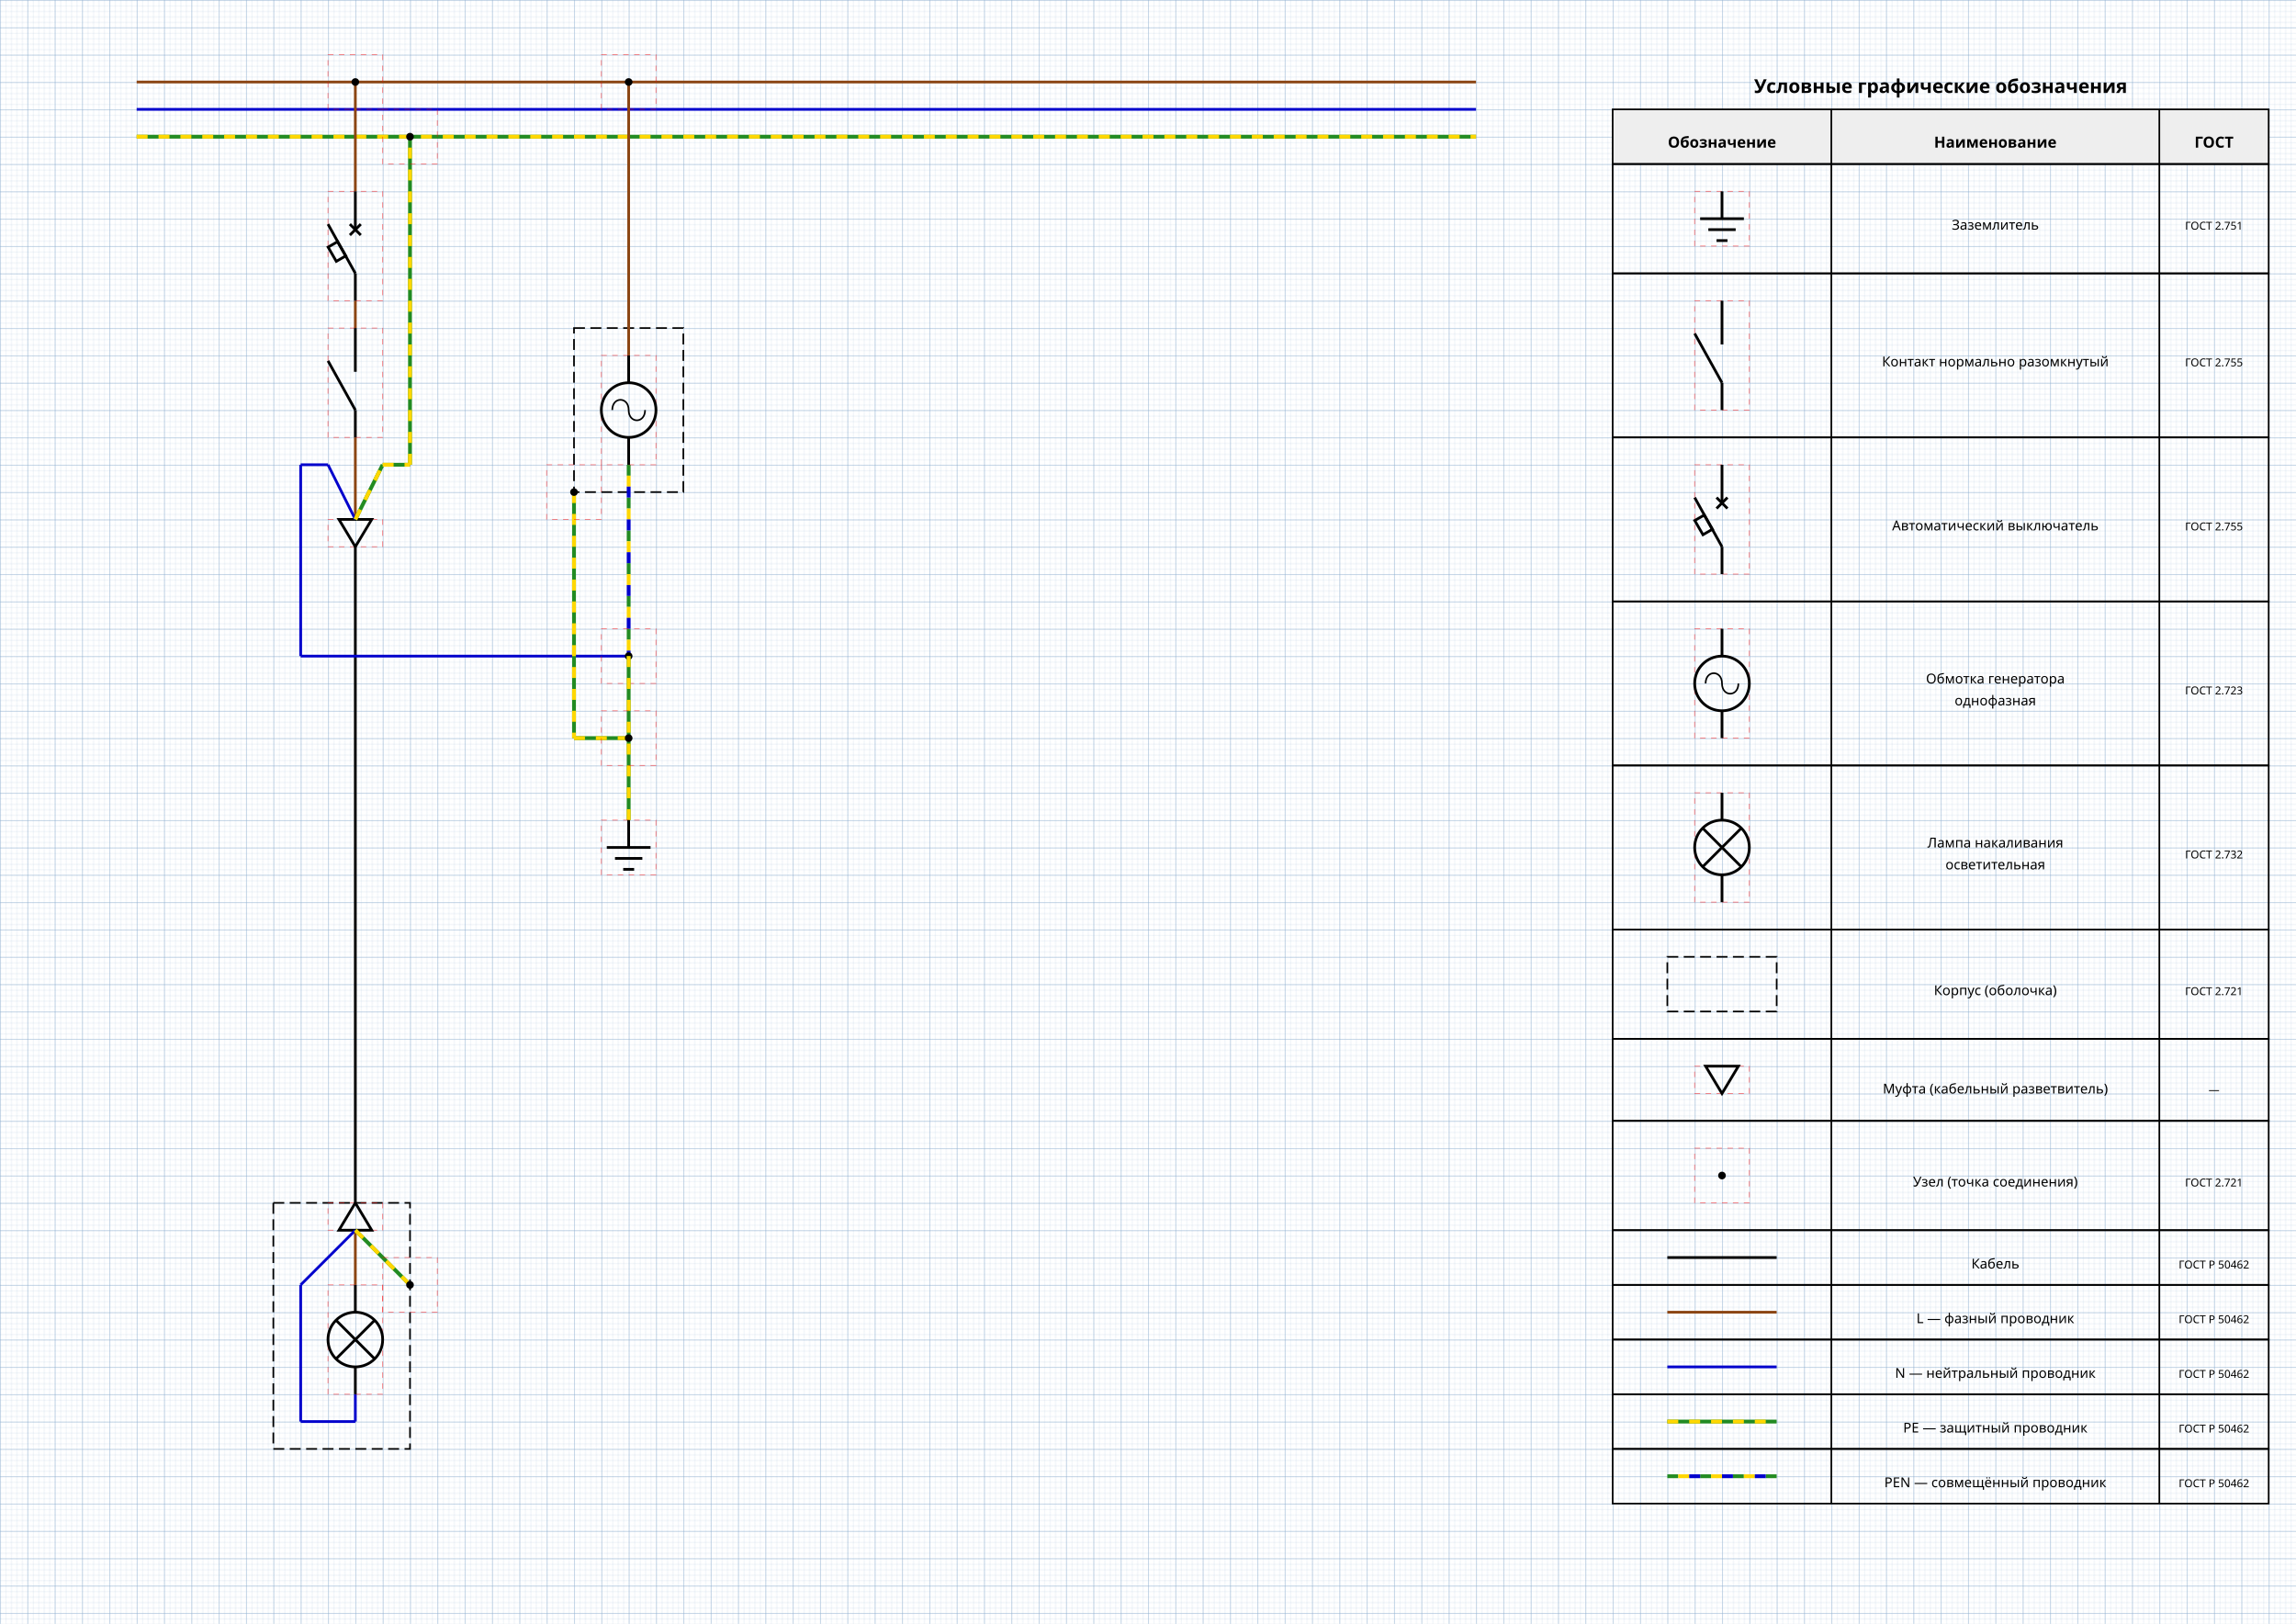
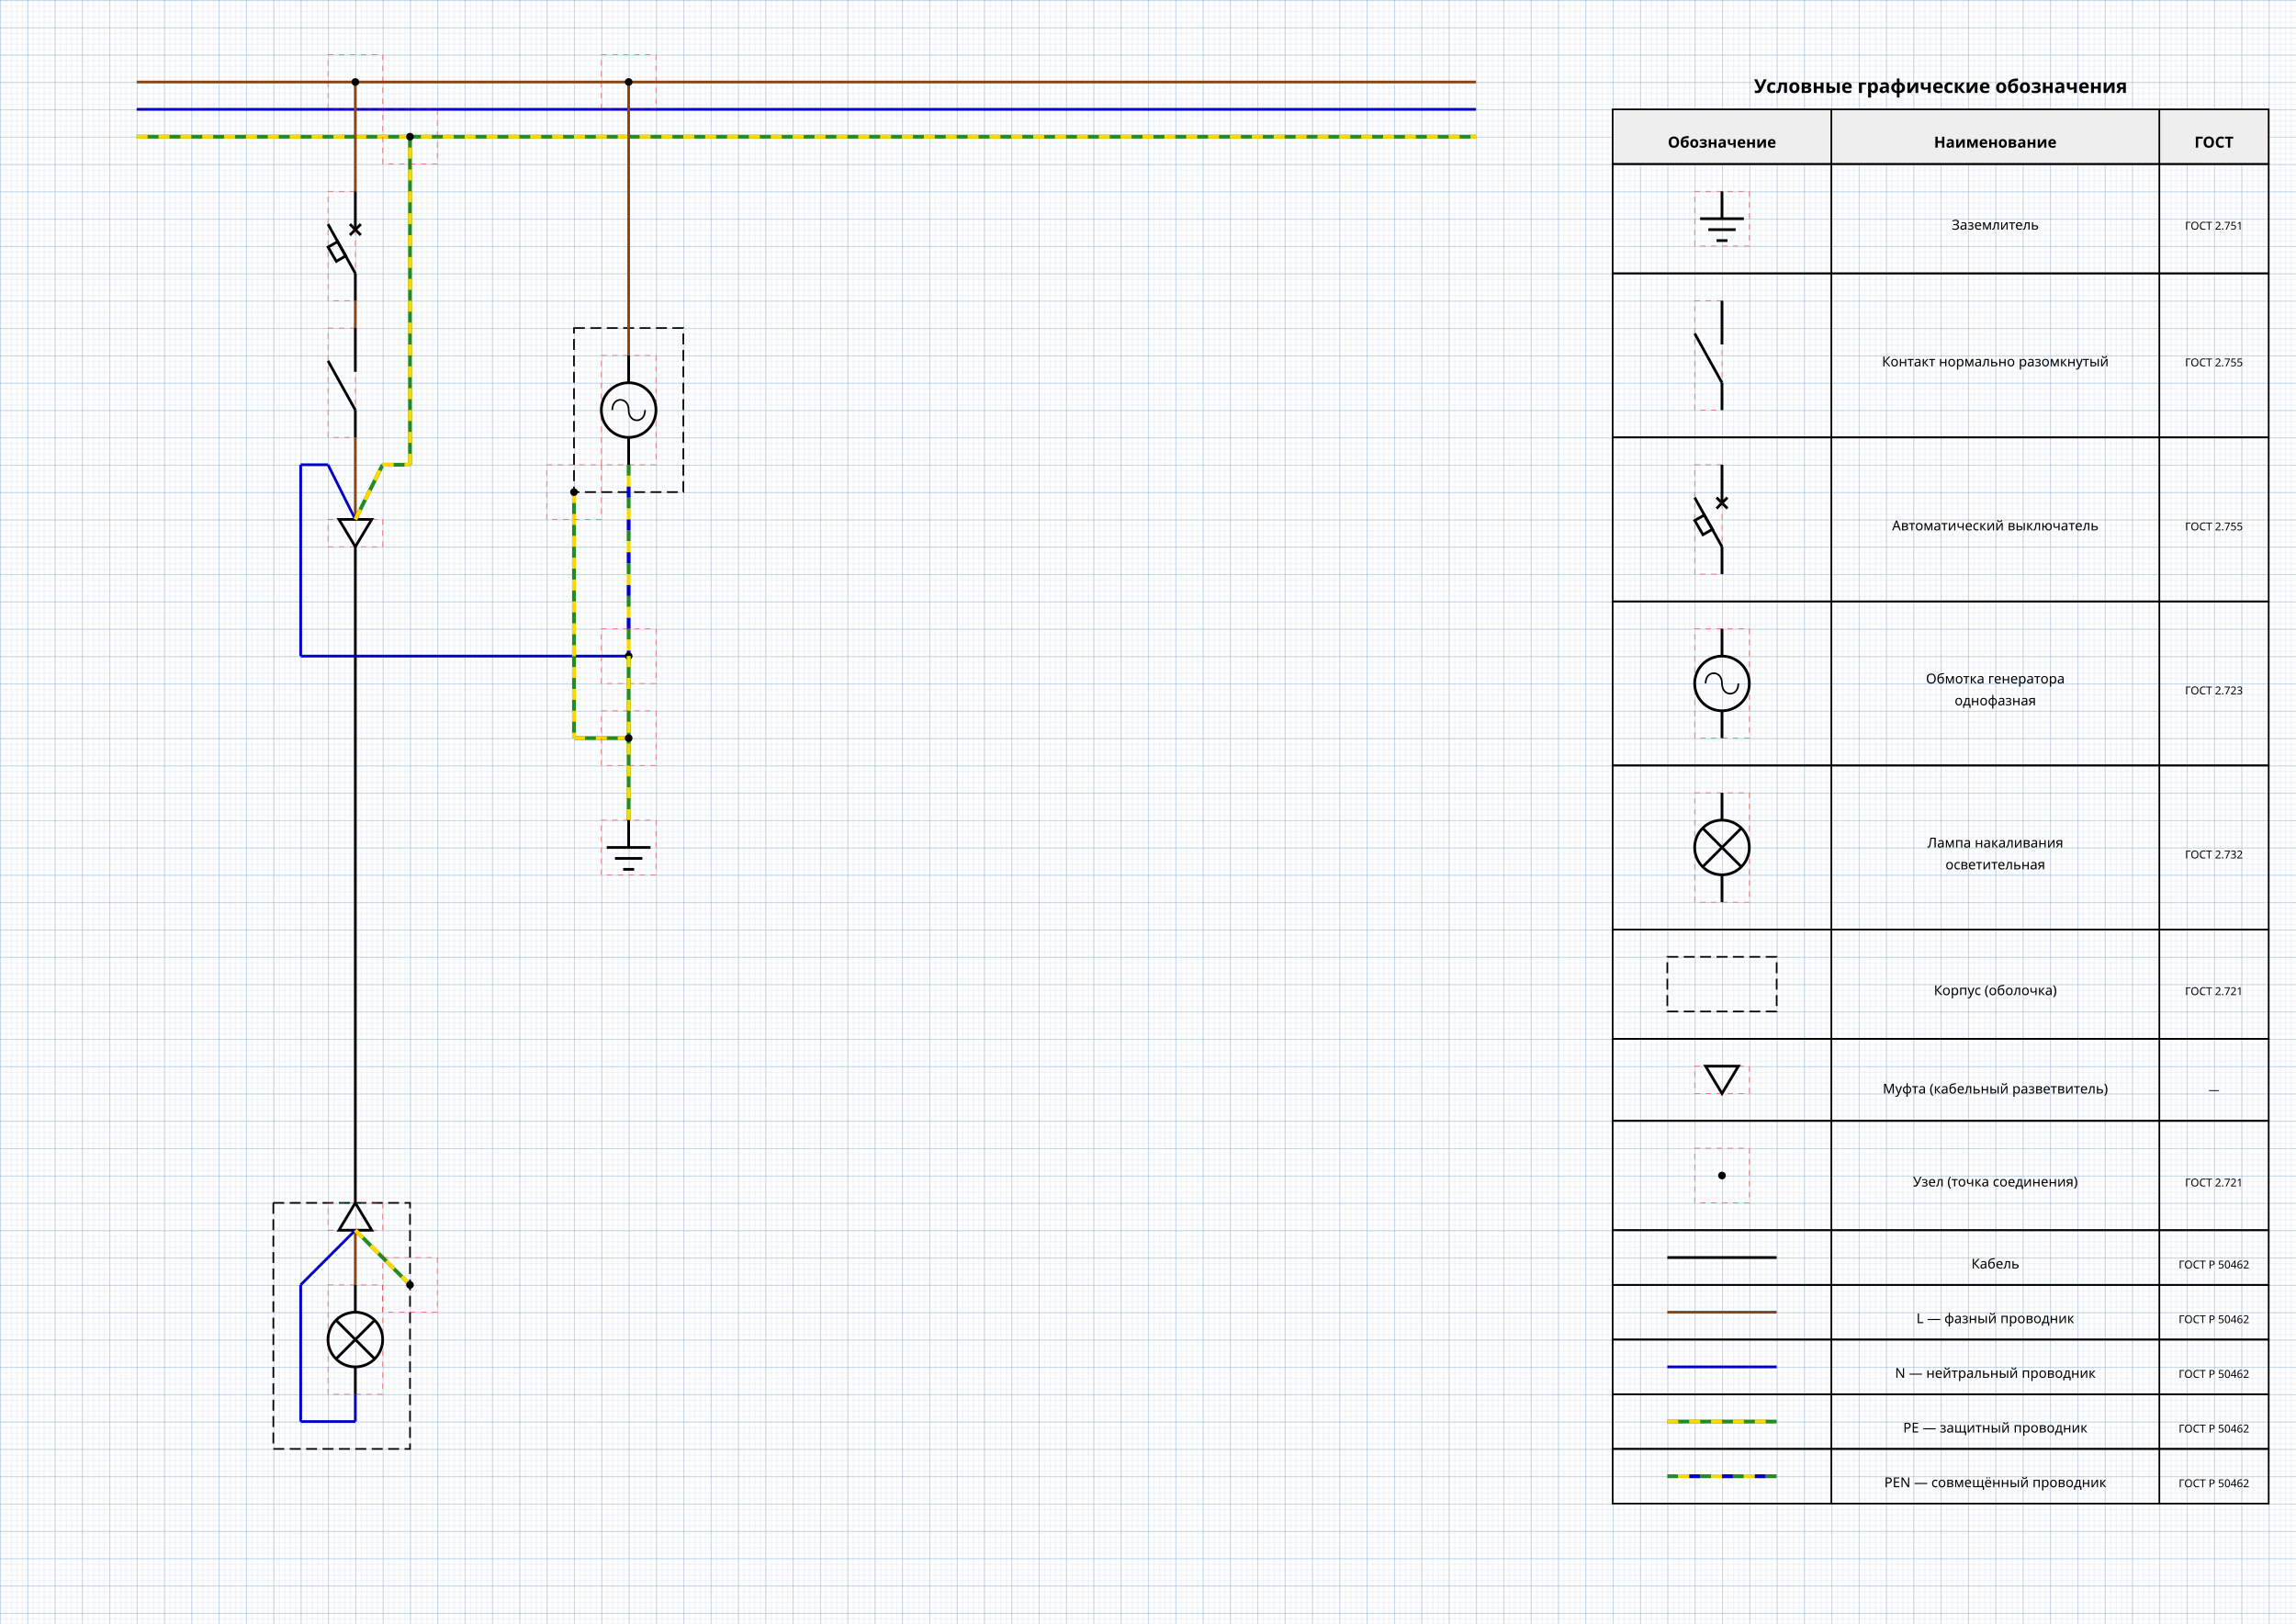
<svg xmlns="http://www.w3.org/2000/svg" width="420mm" height="297mm" viewBox="0 0 420 297">
  <rect width="420" height="297" fill="white" />
  <defs>
    <pattern id="mm1" width="1" height="1" patternUnits="userSpaceOnUse">
      <line x1="0" y1="0" x2="0" y2="1" stroke="#c8d8e8" stroke-width="0.1" />
      <line x1="0" y1="0" x2="1" y2="0" stroke="#c8d8e8" stroke-width="0.1" />
    </pattern>
    <pattern id="mm5" width="5" height="5" patternUnits="userSpaceOnUse">
      <rect width="5" height="5" fill="url(#mm1)" />
      <line x1="0" y1="0" x2="0" y2="5" stroke="#90b0d0" stroke-width="0.15" />
      <line x1="0" y1="0" x2="5" y2="0" stroke="#90b0d0" stroke-width="0.15" />
    </pattern>
    <symbol id="ugo-node" overflow="visible">
      <rect x="-5" y="-5" width="10" height="10" fill="none" stroke="red" stroke-width="0.15" stroke-dasharray="1,1" opacity="0.5" />
      <circle cx="0" cy="0" r="0.7" fill="black" stroke="none" />
    </symbol>
    <symbol id="ugo-ground" overflow="visible">
      <rect x="-5" y="0" width="10" height="10" fill="none" stroke="red" stroke-width="0.15" stroke-dasharray="1,1" opacity="0.5" />
      <g stroke="black" stroke-width="0.5">
        <line x1="0" y1="0" x2="0" y2="5" />
        <line x1="-4" y1="5" x2="4" y2="5" />
        <line x1="-2.5" y1="7" x2="2.5" y2="7" />
        <line x1="-1" y1="9" x2="1" y2="9" />
      </g>
    </symbol>
    <symbol id="ugo-contact" overflow="visible">
-       <rect x="-5" y="0" width="10" height="20" fill="none" stroke="red" stroke-width="0.15" stroke-dasharray="1,1" opacity="0.5" />
+       <rect x="-5" y="0" width="5" height="20" fill="none" stroke="red" stroke-width="0.15" stroke-dasharray="1,1" opacity="0.5" />
      <g stroke="black" stroke-width="0.5" fill="none">
        <line x1="0" y1="0" x2="0" y2="8" />
        <line x1="0" y1="15" x2="-5" y2="6" />
        <line x1="0" y1="15" x2="0" y2="20" />
      </g>
    </symbol>
    <symbol id="ugo-breaker" overflow="visible">
-       <rect x="-5" y="0" width="10" height="20" fill="none" stroke="red" stroke-width="0.15" stroke-dasharray="1,1" opacity="0.5" />
+       <rect x="-5" y="0" width="5" height="20" fill="none" stroke="red" stroke-width="0.15" stroke-dasharray="1,1" opacity="0.5" />
      <g stroke="black" stroke-width="0.5" fill="none">
        <line x1="0" y1="0" x2="0" y2="7" />
        <line x1="-1" y1="6" x2="1" y2="8" />
        <line x1="-1" y1="8" x2="1" y2="6" />
        <line x1="0" y1="15" x2="-5" y2="6" />
        <rect x="-2" y="-1.5" width="2" height="3" fill="none" stroke="black" stroke-width="0.5" transform="translate(-2.5, 10.5) rotate(-30)" />
        <line x1="0" y1="15" x2="0" y2="20" />
      </g>
    </symbol>
    <symbol id="ugo-generator" overflow="visible">
      <rect x="-5" y="0" width="10" height="20" fill="none" stroke="red" stroke-width="0.15" stroke-dasharray="1,1" opacity="0.5" />
      <g stroke="black" stroke-width="0.5" fill="none">
        <line x1="0" y1="0" x2="0" y2="5" />
        <circle cx="0" cy="10" r="5" />
        <path d="M-3,10 C-3,7.5 0,7.5 0,10 S3,12.5 3,10" stroke-width="0.3" />
        <line x1="0" y1="15" x2="0" y2="20" />
      </g>
    </symbol>
    <symbol id="ugo-lamp" overflow="visible">
      <rect x="-5" y="0" width="10" height="20" fill="none" stroke="red" stroke-width="0.15" stroke-dasharray="1,1" opacity="0.5" />
      <g stroke="black" stroke-width="0.5" fill="none">
        <line x1="0" y1="0" x2="0" y2="5" />
        <circle cx="0" cy="10" r="5" />
        <line x1="-3.5" y1="6.5" x2="3.5" y2="13.5" />
        <line x1="3.5" y1="6.5" x2="-3.5" y2="13.5" />
        <line x1="0" y1="15" x2="0" y2="20" />
      </g>
    </symbol>
    <symbol id="ugo-mufta" overflow="visible">
      <rect x="-5" y="0" width="10" height="5" fill="none" stroke="red" stroke-width="0.15" stroke-dasharray="1,1" opacity="0.5" />
      <polygon points="-3,0 3,0 0,5" stroke="black" stroke-width="0.5" fill="none" />
    </symbol>
  </defs>
  <rect width="420" height="297" fill="url(#mm5)" />
  <line x1="25" y1="15" x2="270" y2="15" stroke="#8B4513" stroke-width="0.5" />
  <line x1="25" y1="20" x2="270" y2="20" stroke="#0000CC" stroke-width="0.5" />
  <g stroke-width="0.7">
    <line x1="25" y1="25" x2="270" y2="25" stroke="#228B22" />
    <line x1="25" y1="25" x2="270" y2="25" stroke="#FFD700" stroke-dasharray="2,2" />
  </g>
  <rect x="50" y="220" width="25" height="45" fill="none" stroke="black" stroke-width="0.3" stroke-dasharray="2,1" />
  <rect x="105" y="60" width="20" height="30" fill="none" stroke="black" stroke-width="0.3" stroke-dasharray="2,1" />
  <g stroke="#8B4513" stroke-width="0.5">
    <line x1="65" y1="15" x2="65" y2="35" />
    <line x1="115" y1="15" x2="115" y2="65" />
    <line x1="65" y1="55" x2="65" y2="60" />
    <line x1="65" y1="80" x2="65" y2="95" />
    <line x1="65" y1="225" x2="65" y2="235" />
  </g>
  <use href="#ugo-breaker" x="65" y="35" />
  <use href="#ugo-contact" x="65" y="60" />
  <use href="#ugo-mufta" x="65" y="95" />
  <line x1="65" y1="100" x2="65" y2="220" stroke="black" stroke-width="0.5" />
  <g transform="translate(65, 225) scale(1, -1)">
    <use href="#ugo-mufta" />
  </g>
  <g stroke="#0000CC" stroke-width="0.5">
    <line x1="55" y1="120" x2="115" y2="120" />
    <line x1="55" y1="120" x2="55" y2="85" />
    <line x1="55" y1="85" x2="60" y2="85" />
    <line x1="60" y1="85" x2="65" y2="95" />
    <line x1="65" y1="225" x2="55" y2="235" />
    <line x1="55" y1="235" x2="55" y2="260" />
    <line x1="55" y1="260" x2="65" y2="260" />
    <line x1="65" y1="260" x2="65" y2="255" />
  </g>
  <g stroke-width="0.7">
    <line x1="115" y1="85" x2="115" y2="120" stroke="#228B22" stroke-dasharray="2,4" stroke-dashoffset="0" />
    <line x1="115" y1="85" x2="115" y2="120" stroke="#FFD700" stroke-dasharray="2,4" stroke-dashoffset="4" />
    <line x1="115" y1="85" x2="115" y2="120" stroke="#0000CC" stroke-dasharray="2,4" stroke-dashoffset="2" />
  </g>
  <use href="#ugo-node" x="115" y="120" />
  <g stroke-width="0.7">
    <line x1="115" y1="120" x2="115" y2="150" stroke="#228B22" />
    <line x1="115" y1="120" x2="115" y2="150" stroke="#FFD700" stroke-dasharray="2,2" />
  </g>
  <g stroke-width="0.7">
    <line x1="65" y1="95" x2="70" y2="85" stroke="#228B22" />
    <line x1="70" y1="85" x2="75" y2="85" stroke="#228B22" />
    <line x1="75" y1="85" x2="75" y2="25" stroke="#228B22" />
    <line x1="105" y1="90" x2="105" y2="135" stroke="#228B22" />
    <line x1="105" y1="135" x2="115" y2="135" stroke="#228B22" />
    <line x1="65" y1="225" x2="75" y2="235" stroke="#228B22" />
    <line x1="65" y1="95" x2="70" y2="85" stroke="#FFD700" stroke-dasharray="2,2" />
    <line x1="70" y1="85" x2="75" y2="85" stroke="#FFD700" stroke-dasharray="2,2" />
    <line x1="75" y1="85" x2="75" y2="25" stroke="#FFD700" stroke-dasharray="2,2" />
    <line x1="105" y1="90" x2="105" y2="135" stroke="#FFD700" stroke-dasharray="2,2" />
    <line x1="105" y1="135" x2="115" y2="135" stroke="#FFD700" stroke-dasharray="2,2" />
    <line x1="65" y1="225" x2="75" y2="235" stroke="#FFD700" stroke-dasharray="2,2" />
  </g>
  <use href="#ugo-node" x="75" y="235" />
  <use href="#ugo-node" x="75" y="25" />
  <use href="#ugo-node" x="105" y="90" />
  <use href="#ugo-node" x="115" y="135" />
  <use href="#ugo-node" x="65" y="15" />
  <use href="#ugo-node" x="115" y="15" />
  <use href="#ugo-generator" x="115" y="65" />
  <use href="#ugo-lamp" x="65" y="235" />
  <use href="#ugo-ground" x="115" y="150" />
  <g transform="translate(295, 20)" stroke="black" stroke-width="0.3" font-family="sans-serif">
    <text x="60" y="-3" font-size="3.5" font-weight="bold" text-anchor="middle" stroke="none" fill="black">Условные графические обозначения</text>
    <rect x="0" y="0" width="120" height="10" fill="#eee" stroke="black" />
    <text x="20" y="7" font-size="2.8" text-anchor="middle" stroke="none" fill="black" font-weight="bold">Обозначение</text>
    <text x="70" y="7" font-size="2.8" text-anchor="middle" stroke="none" fill="black" font-weight="bold">Наименование</text>
    <text x="110" y="7" font-size="2.8" text-anchor="middle" stroke="none" fill="black" font-weight="bold">ГОСТ</text>
    <line x1="40" y1="0" x2="40" y2="10" />
    <line x1="100" y1="0" x2="100" y2="10" />
    <rect x="0" y="10" width="120" height="20" fill="none" stroke="black" />
    <line x1="40" y1="10" x2="40" y2="30" />
    <line x1="100" y1="10" x2="100" y2="30" />
    <use href="#ugo-ground" x="20" y="15" />
    <text x="70" y="22" font-size="2.5" text-anchor="middle" stroke="none" fill="black">Заземлитель</text>
    <text x="110" y="22" font-size="2" text-anchor="middle" stroke="none" fill="black">ГОСТ 2.751</text>
    <rect x="0" y="30" width="120" height="30" fill="none" stroke="black" />
    <line x1="40" y1="30" x2="40" y2="60" />
    <line x1="100" y1="30" x2="100" y2="60" />
    <use href="#ugo-contact" x="20" y="35" />
    <text x="70" y="47" font-size="2.5" text-anchor="middle" stroke="none" fill="black">Контакт нормально разомкнутый</text>
    <text x="110" y="47" font-size="2" text-anchor="middle" stroke="none" fill="black">ГОСТ 2.755</text>
    <rect x="0" y="60" width="120" height="30" fill="none" stroke="black" />
    <line x1="40" y1="60" x2="40" y2="90" />
    <line x1="100" y1="60" x2="100" y2="90" />
    <use href="#ugo-breaker" x="20" y="65" />
    <text x="70" y="77" font-size="2.5" text-anchor="middle" stroke="none" fill="black">Автоматический выключатель</text>
    <text x="110" y="77" font-size="2" text-anchor="middle" stroke="none" fill="black">ГОСТ 2.755</text>
    <rect x="0" y="90" width="120" height="30" fill="none" stroke="black" />
    <line x1="40" y1="90" x2="40" y2="120" />
    <line x1="100" y1="90" x2="100" y2="120" />
    <use href="#ugo-generator" x="20" y="95" />
    <text x="70" y="105" font-size="2.5" text-anchor="middle" stroke="none" fill="black">Обмотка генератора</text>
    <text x="70" y="109" font-size="2.5" text-anchor="middle" stroke="none" fill="black">однофазная</text>
    <text x="110" y="107" font-size="2" text-anchor="middle" stroke="none" fill="black">ГОСТ 2.723</text>
    <rect x="0" y="120" width="120" height="30" fill="none" stroke="black" />
    <line x1="40" y1="120" x2="40" y2="150" />
    <line x1="100" y1="120" x2="100" y2="150" />
    <use href="#ugo-lamp" x="20" y="125" />
    <text x="70" y="135" font-size="2.5" text-anchor="middle" stroke="none" fill="black">Лампа накаливания</text>
    <text x="70" y="139" font-size="2.5" text-anchor="middle" stroke="none" fill="black">осветительная</text>
    <text x="110" y="137" font-size="2" text-anchor="middle" stroke="none" fill="black">ГОСТ 2.732</text>
    <rect x="0" y="150" width="120" height="20" fill="none" stroke="black" />
    <line x1="40" y1="150" x2="40" y2="170" />
    <line x1="100" y1="150" x2="100" y2="170" />
    <rect x="10" y="155" width="20" height="10" fill="none" stroke="black" stroke-dasharray="2,1" />
    <text x="70" y="162" font-size="2.5" text-anchor="middle" stroke="none" fill="black">Корпус (оболочка)</text>
    <text x="110" y="162" font-size="2" text-anchor="middle" stroke="none" fill="black">ГОСТ 2.721</text>
    <rect x="0" y="170" width="120" height="15" fill="none" stroke="black" />
    <line x1="40" y1="170" x2="40" y2="185" />
    <line x1="100" y1="170" x2="100" y2="185" />
    <use href="#ugo-mufta" x="20" y="175" />
    <text x="70" y="180" font-size="2.5" text-anchor="middle" stroke="none" fill="black">Муфта (кабельный разветвитель)</text>
    <text x="110" y="180" font-size="2" text-anchor="middle" stroke="none" fill="black">—</text>
    <rect x="0" y="185" width="120" height="20" fill="none" stroke="black" />
    <line x1="40" y1="185" x2="40" y2="205" />
    <line x1="100" y1="185" x2="100" y2="205" />
    <use href="#ugo-node" x="20" y="195" />
    <text x="70" y="197" font-size="2.5" text-anchor="middle" stroke="none" fill="black">Узел (точка соединения)</text>
    <text x="110" y="197" font-size="2" text-anchor="middle" stroke="none" fill="black">ГОСТ 2.721</text>
    <rect x="0" y="205" width="120" height="10" fill="none" stroke="black" />
    <line x1="40" y1="205" x2="40" y2="215" />
    <line x1="100" y1="205" x2="100" y2="215" />
    <line x1="10" y1="210" x2="30" y2="210" stroke="black" stroke-width="0.5" />
    <text x="70" y="212" font-size="2.5" text-anchor="middle" stroke="none" fill="black">Кабель</text>
    <text x="110" y="212" font-size="2" text-anchor="middle" stroke="none" fill="black">ГОСТ Р 50462</text>
    <rect x="0" y="215" width="120" height="10" fill="none" stroke="black" />
    <line x1="40" y1="215" x2="40" y2="225" />
    <line x1="100" y1="215" x2="100" y2="225" />
    <line x1="10" y1="220" x2="30" y2="220" stroke="#8B4513" stroke-width="0.5" />
    <text x="70" y="222" font-size="2.5" text-anchor="middle" stroke="none" fill="black">L — фазный проводник</text>
    <text x="110" y="222" font-size="2" text-anchor="middle" stroke="none" fill="black">ГОСТ Р 50462</text>
    <rect x="0" y="225" width="120" height="10" fill="none" stroke="black" />
    <line x1="40" y1="225" x2="40" y2="235" />
    <line x1="100" y1="225" x2="100" y2="235" />
    <line x1="10" y1="230" x2="30" y2="230" stroke="#0000CC" stroke-width="0.5" />
    <text x="70" y="232" font-size="2.5" text-anchor="middle" stroke="none" fill="black">N — нейтральный проводник</text>
    <text x="110" y="232" font-size="2" text-anchor="middle" stroke="none" fill="black">ГОСТ Р 50462</text>
    <rect x="0" y="235" width="120" height="10" fill="none" stroke="black" />
    <line x1="40" y1="235" x2="40" y2="245" />
    <line x1="100" y1="235" x2="100" y2="245" />
    <line x1="10" y1="240" x2="30" y2="240" stroke="#228B22" stroke-width="0.7" />
    <line x1="10" y1="240" x2="30" y2="240" stroke="#FFD700" stroke-width="0.7" stroke-dasharray="2,2" />
    <text x="70" y="242" font-size="2.5" text-anchor="middle" stroke="none" fill="black">PE — защитный проводник</text>
    <text x="110" y="242" font-size="2" text-anchor="middle" stroke="none" fill="black">ГОСТ Р 50462</text>
    <rect x="0" y="245" width="120" height="10" fill="none" stroke="black" />
    <line x1="40" y1="245" x2="40" y2="255" />
    <line x1="100" y1="245" x2="100" y2="255" />
    <line x1="10" y1="250" x2="30" y2="250" stroke="#228B22" stroke-width="0.7" stroke-dasharray="2,4" stroke-dashoffset="0" />
    <line x1="10" y1="250" x2="30" y2="250" stroke="#FFD700" stroke-width="0.7" stroke-dasharray="2,4" stroke-dashoffset="4" />
    <line x1="10" y1="250" x2="30" y2="250" stroke="#0000CC" stroke-width="0.7" stroke-dasharray="2,4" stroke-dashoffset="2" />
    <text x="70" y="252" font-size="2.5" text-anchor="middle" stroke="none" fill="black">PEN — совмещённый проводник</text>
    <text x="110" y="252" font-size="2" text-anchor="middle" stroke="none" fill="black">ГОСТ Р 50462</text>
  </g>
</svg>
